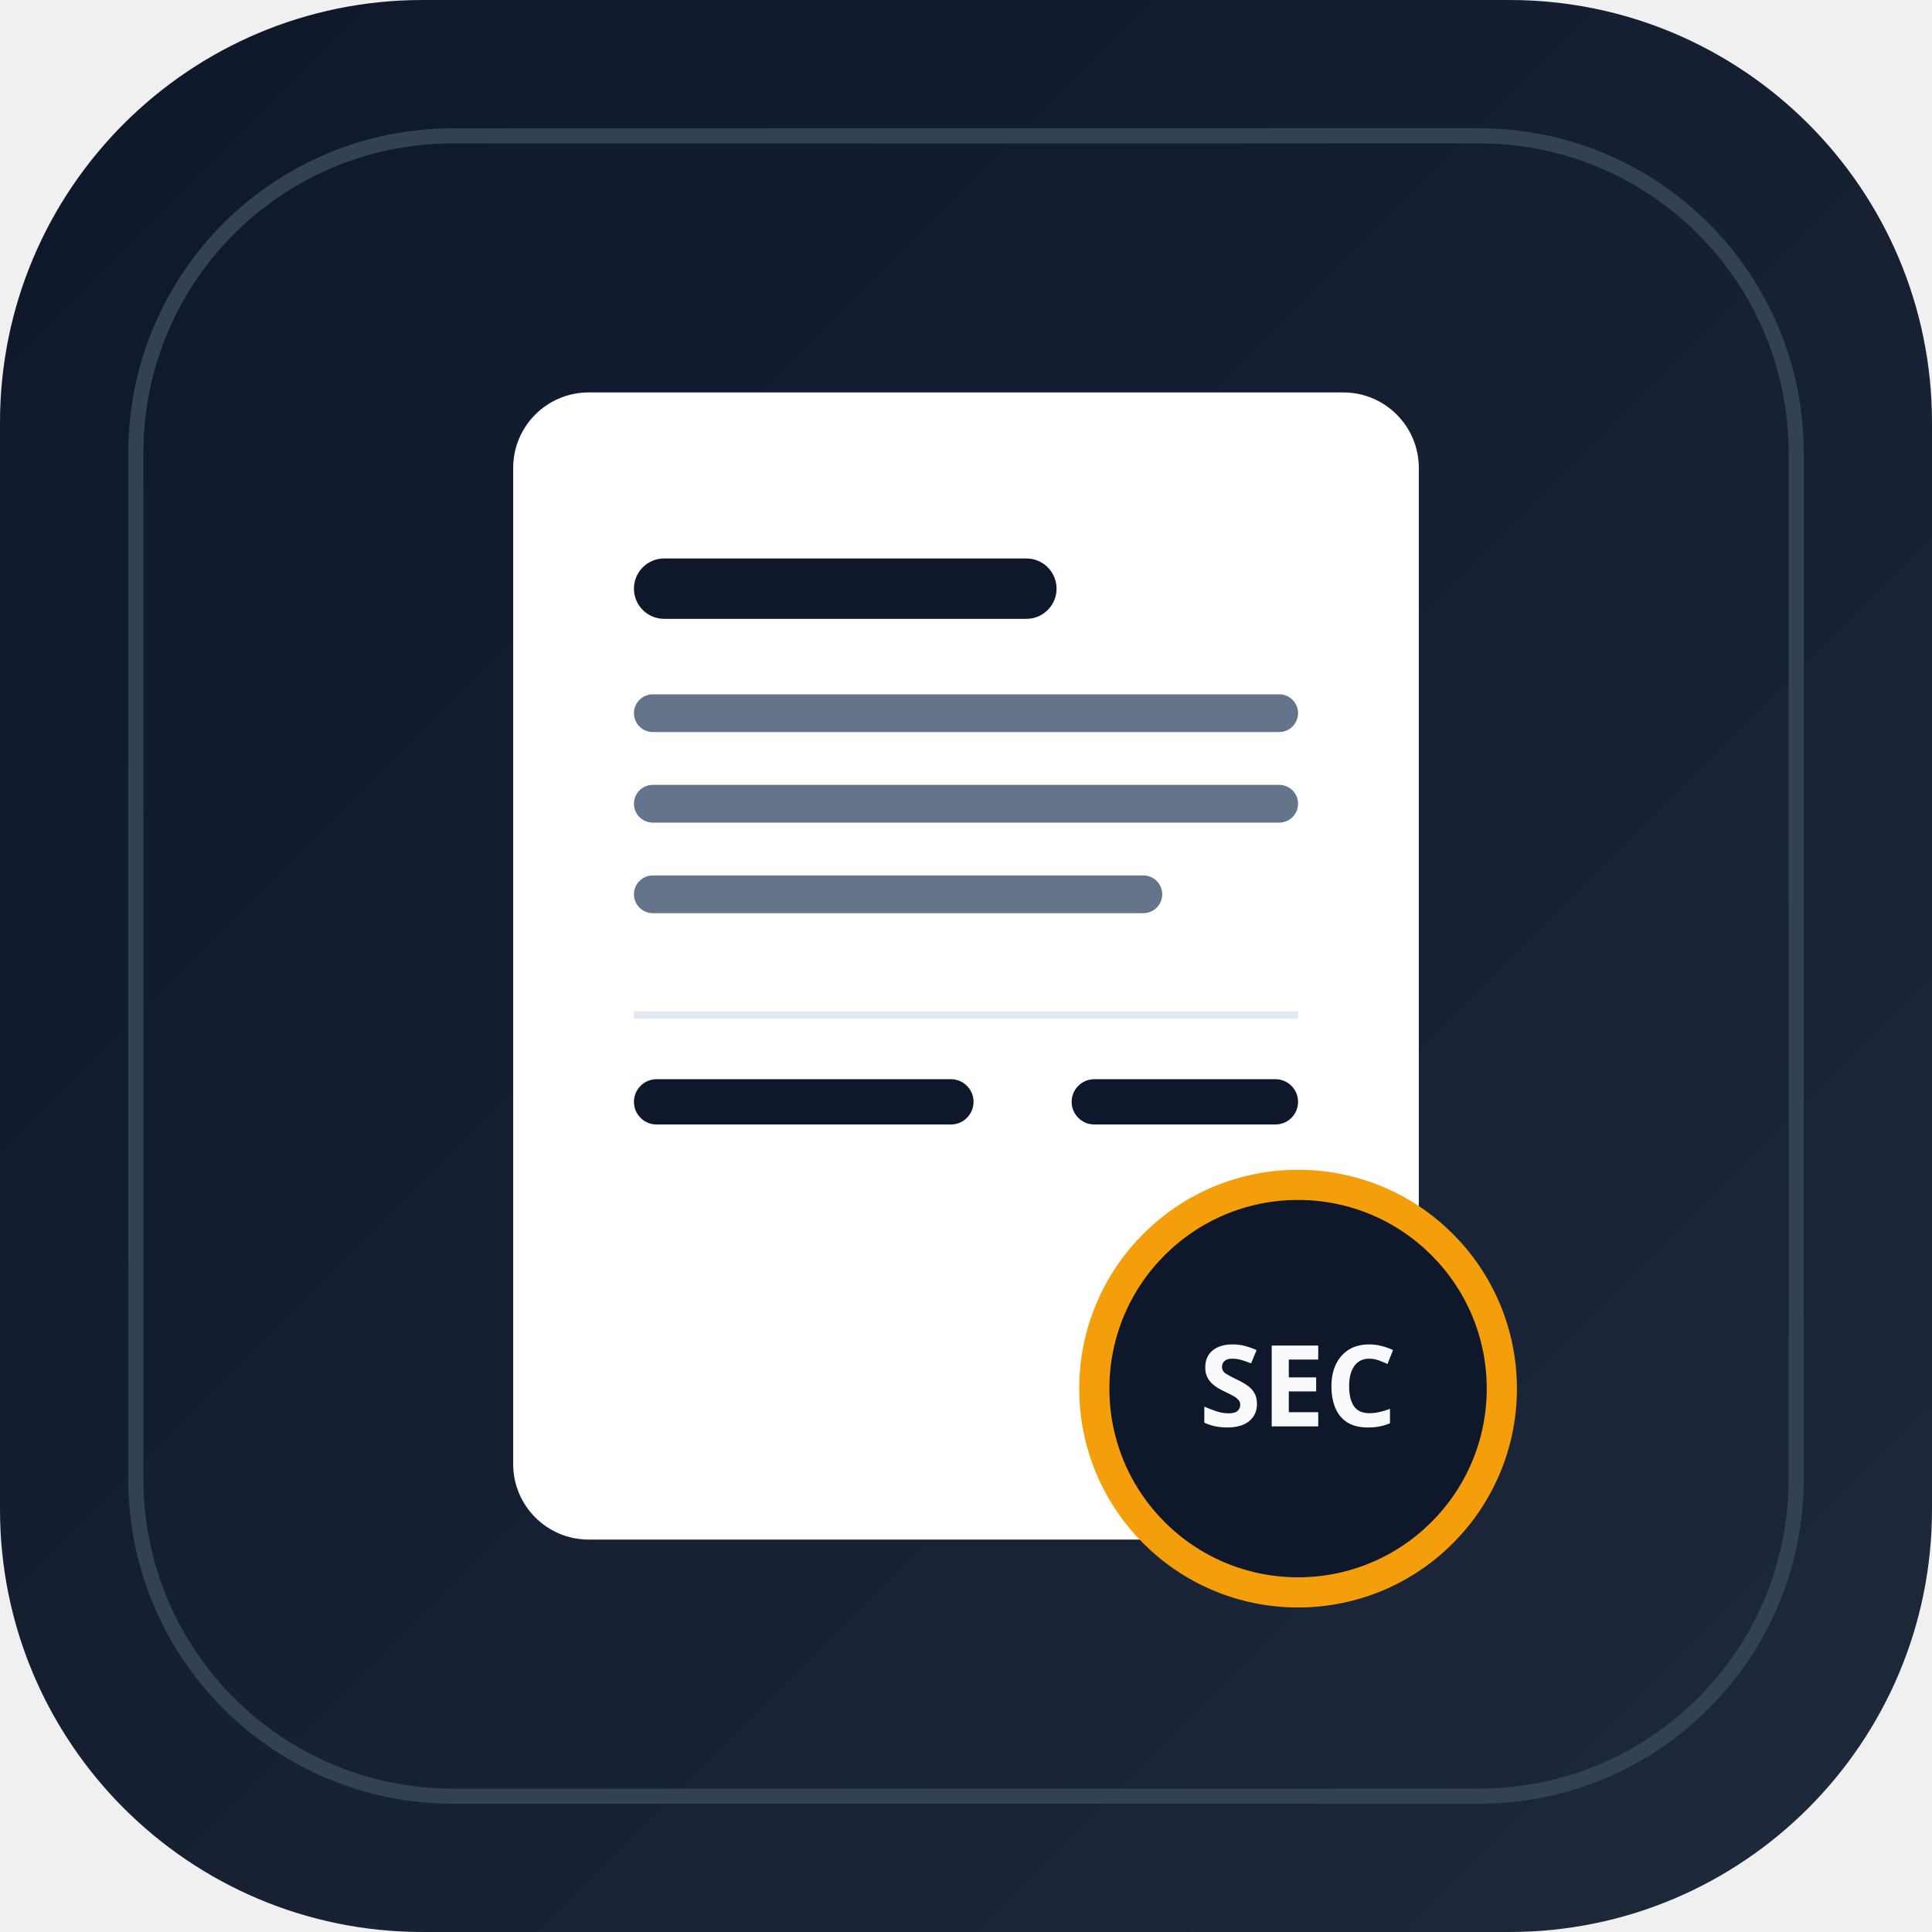
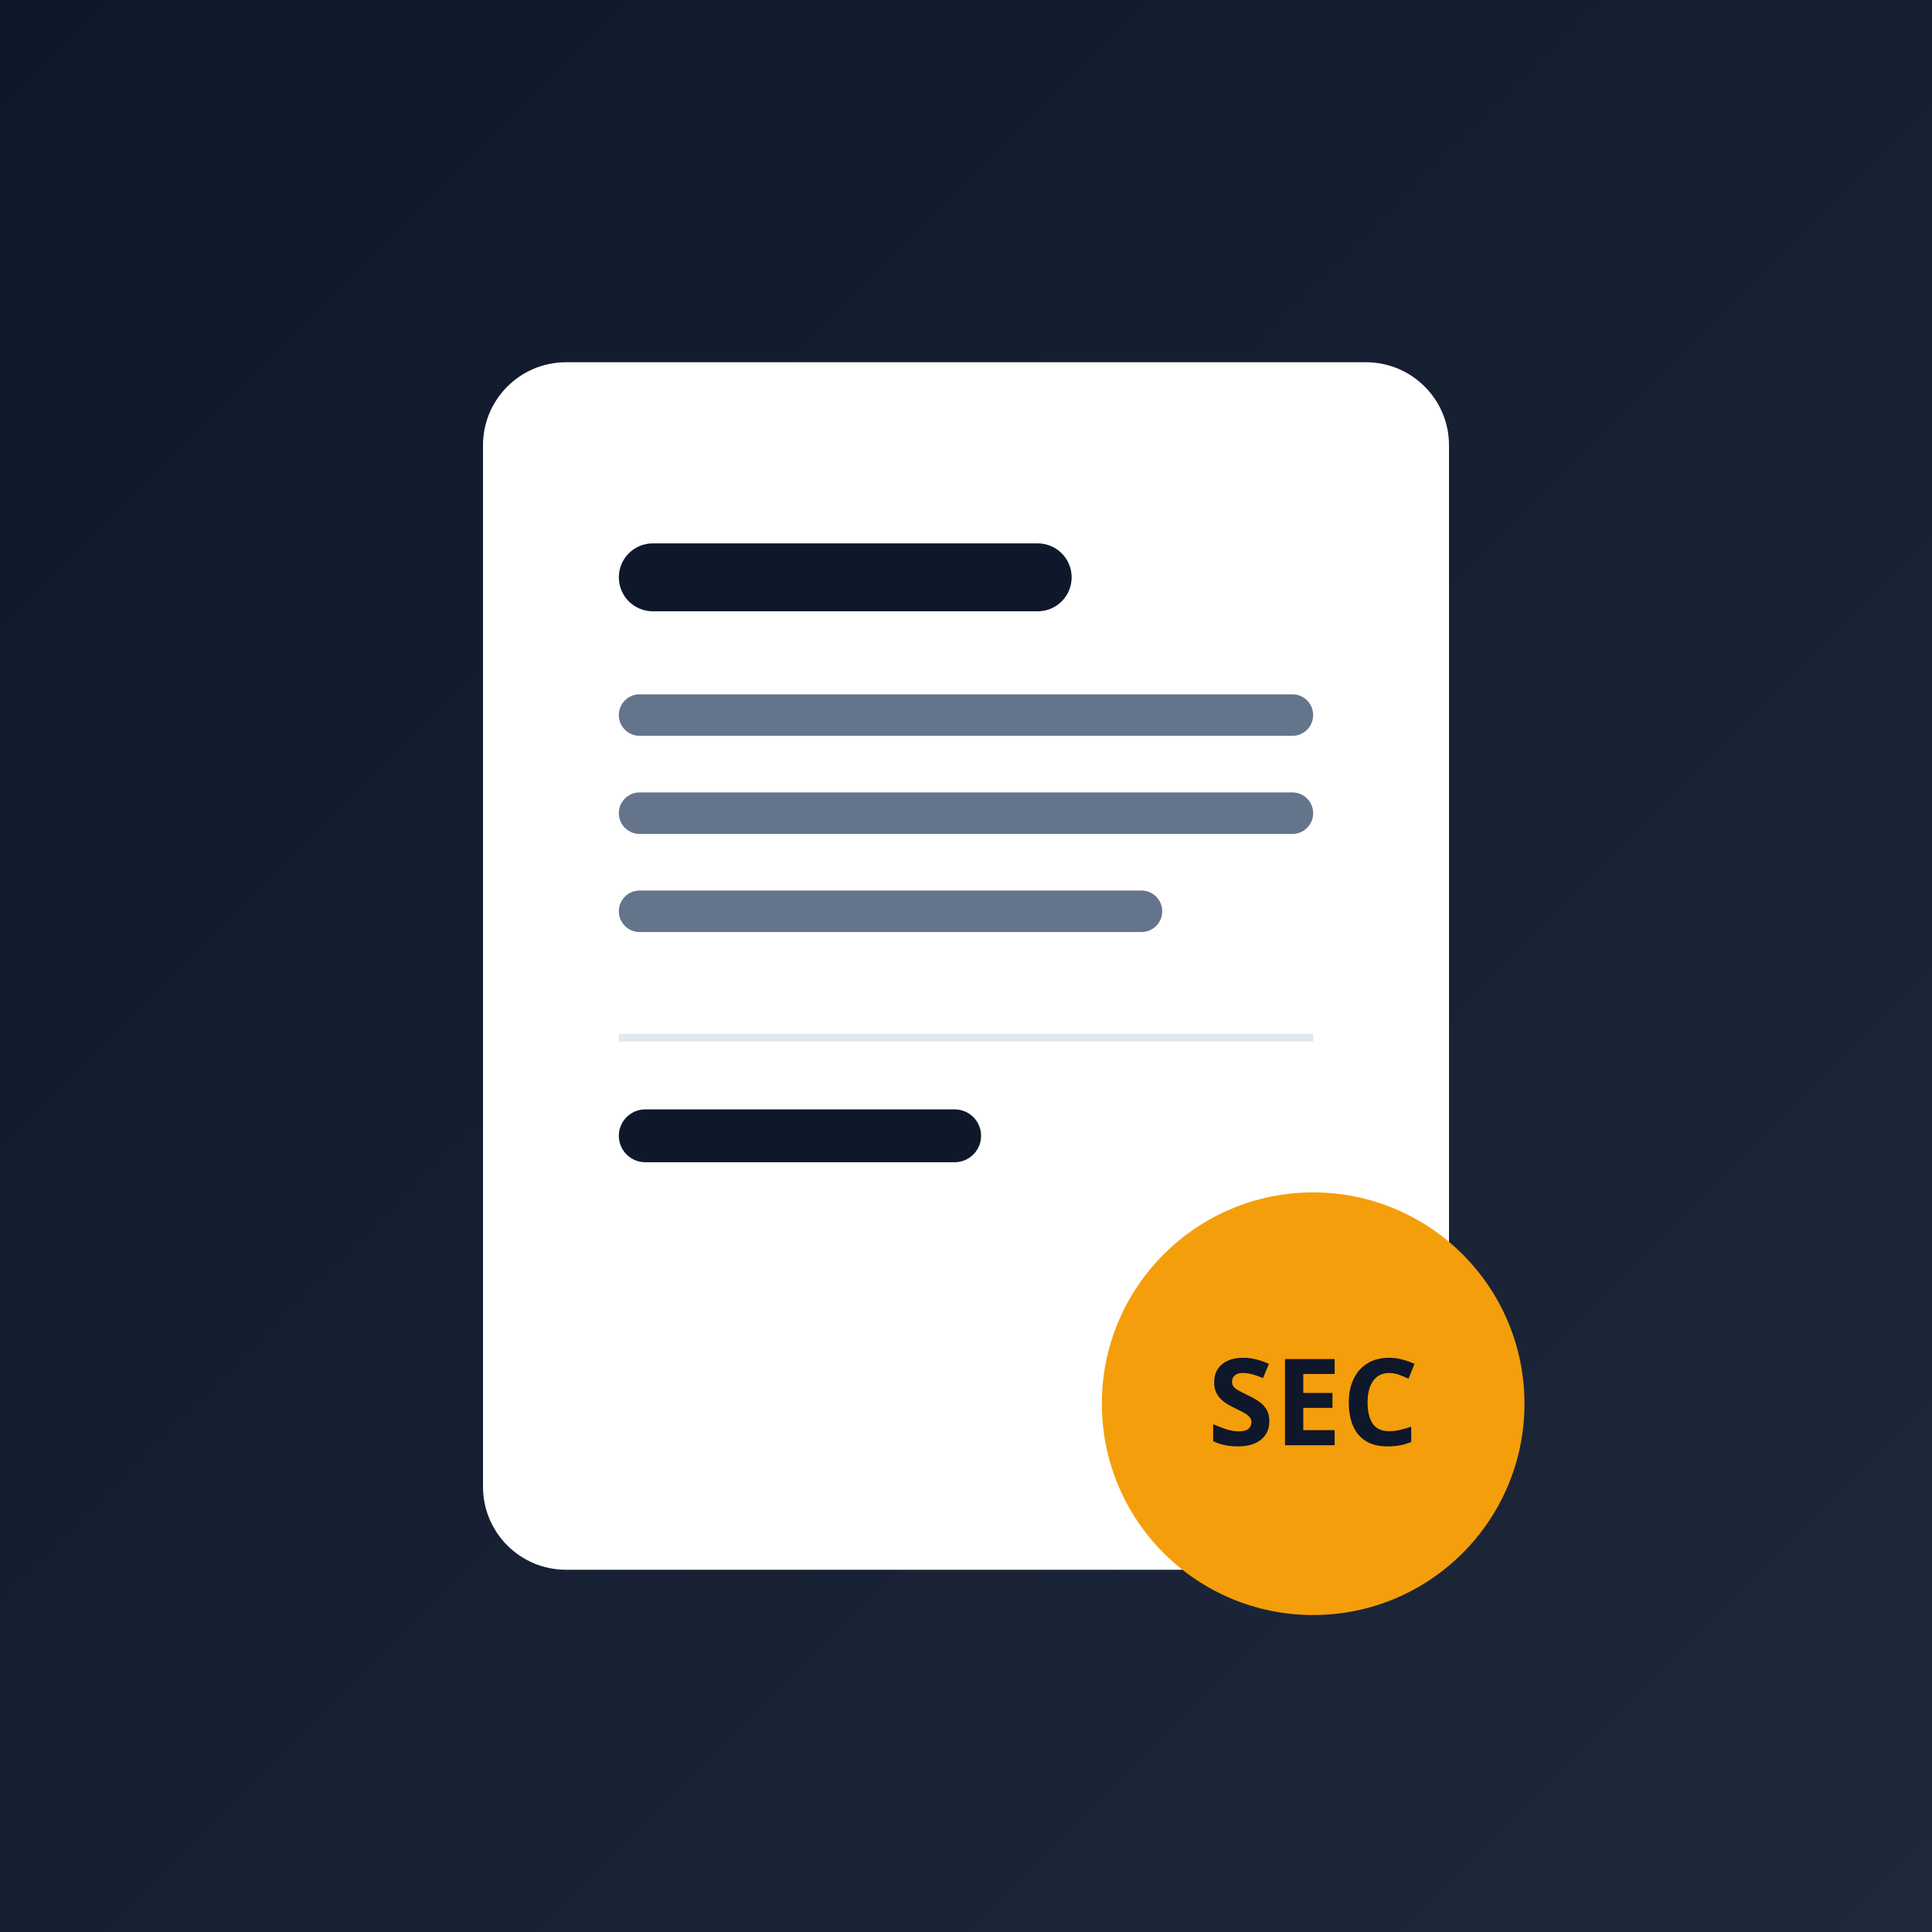
<svg xmlns="http://www.w3.org/2000/svg" viewBox="0 0 512 512" width="512" height="512">
  <defs>
    <linearGradient id="bg" x1="0%" y1="0%" x2="100%" y2="100%">
      <stop offset="0%" stop-color="#0f172a" />
      <stop offset="100%" stop-color="#1e293b" />
    </linearGradient>
-     <linearGradient id="gold" x1="0%" y1="0%" x2="100%" y2="100%">
-       <stop offset="0%" stop-color="#f8fafc" />
-       <stop offset="100%" stop-color="#cbd5e1" />
-     </linearGradient>
  </defs>
-   <rect width="512" height="512" rx="112" fill="url(#bg)" />
-   <rect x="36" y="36" width="440" height="440" rx="84" fill="none" stroke="#334155" stroke-width="4" />
-   <rect x="136" y="104" width="240" height="304" rx="20" fill="#ffffff" />
-   <rect x="168" y="148" width="112" height="16" rx="8" fill="#0f172a" />
-   <rect x="168" y="184" width="176" height="10" rx="5" fill="#64748b" />
-   <rect x="168" y="208" width="176" height="10" rx="5" fill="#64748b" />
-   <rect x="168" y="232" width="140" height="10" rx="5" fill="#64748b" />
-   <rect x="168" y="268" width="176" height="2" fill="#e2e8f0" />
-   <rect x="168" y="286" width="90" height="12" rx="6" fill="#0f172a" />
-   <rect x="284" y="286" width="60" height="12" rx="6" fill="#0f172a" />
-   <circle cx="344" cy="368" r="54" fill="#0f172a" stroke="#f59e0b" stroke-width="8" />
-   <text x="344" y="378" text-anchor="middle" font-family="sans-serif" font-weight="bold" font-size="30" fill="#f8fafc">SEC</text>
+   <rect width="512" height="512" fill="url(#bg)" />
+   <rect x="128" y="96" width="256" height="320" rx="22" fill="#ffffff" />
+   <rect x="164" y="144" width="120" height="18" rx="9" fill="#0f172a" />
+   <rect x="164" y="184" width="184" height="11" rx="5.5" fill="#64748b" />
+   <rect x="164" y="210" width="184" height="11" rx="5.5" fill="#64748b" />
+   <rect x="164" y="236" width="144" height="11" rx="5.5" fill="#64748b" />
+   <rect x="164" y="274" width="184" height="2" fill="#e2e8f0" />
+   <rect x="164" y="294" width="96" height="14" rx="7" fill="#0f172a" />
+   <circle cx="348" cy="372" r="56" fill="#f59e0b" />
+   <text x="348" y="383" text-anchor="middle" font-family="sans-serif" font-weight="bold" font-size="32" fill="#0f172a">SEC</text>
</svg>
